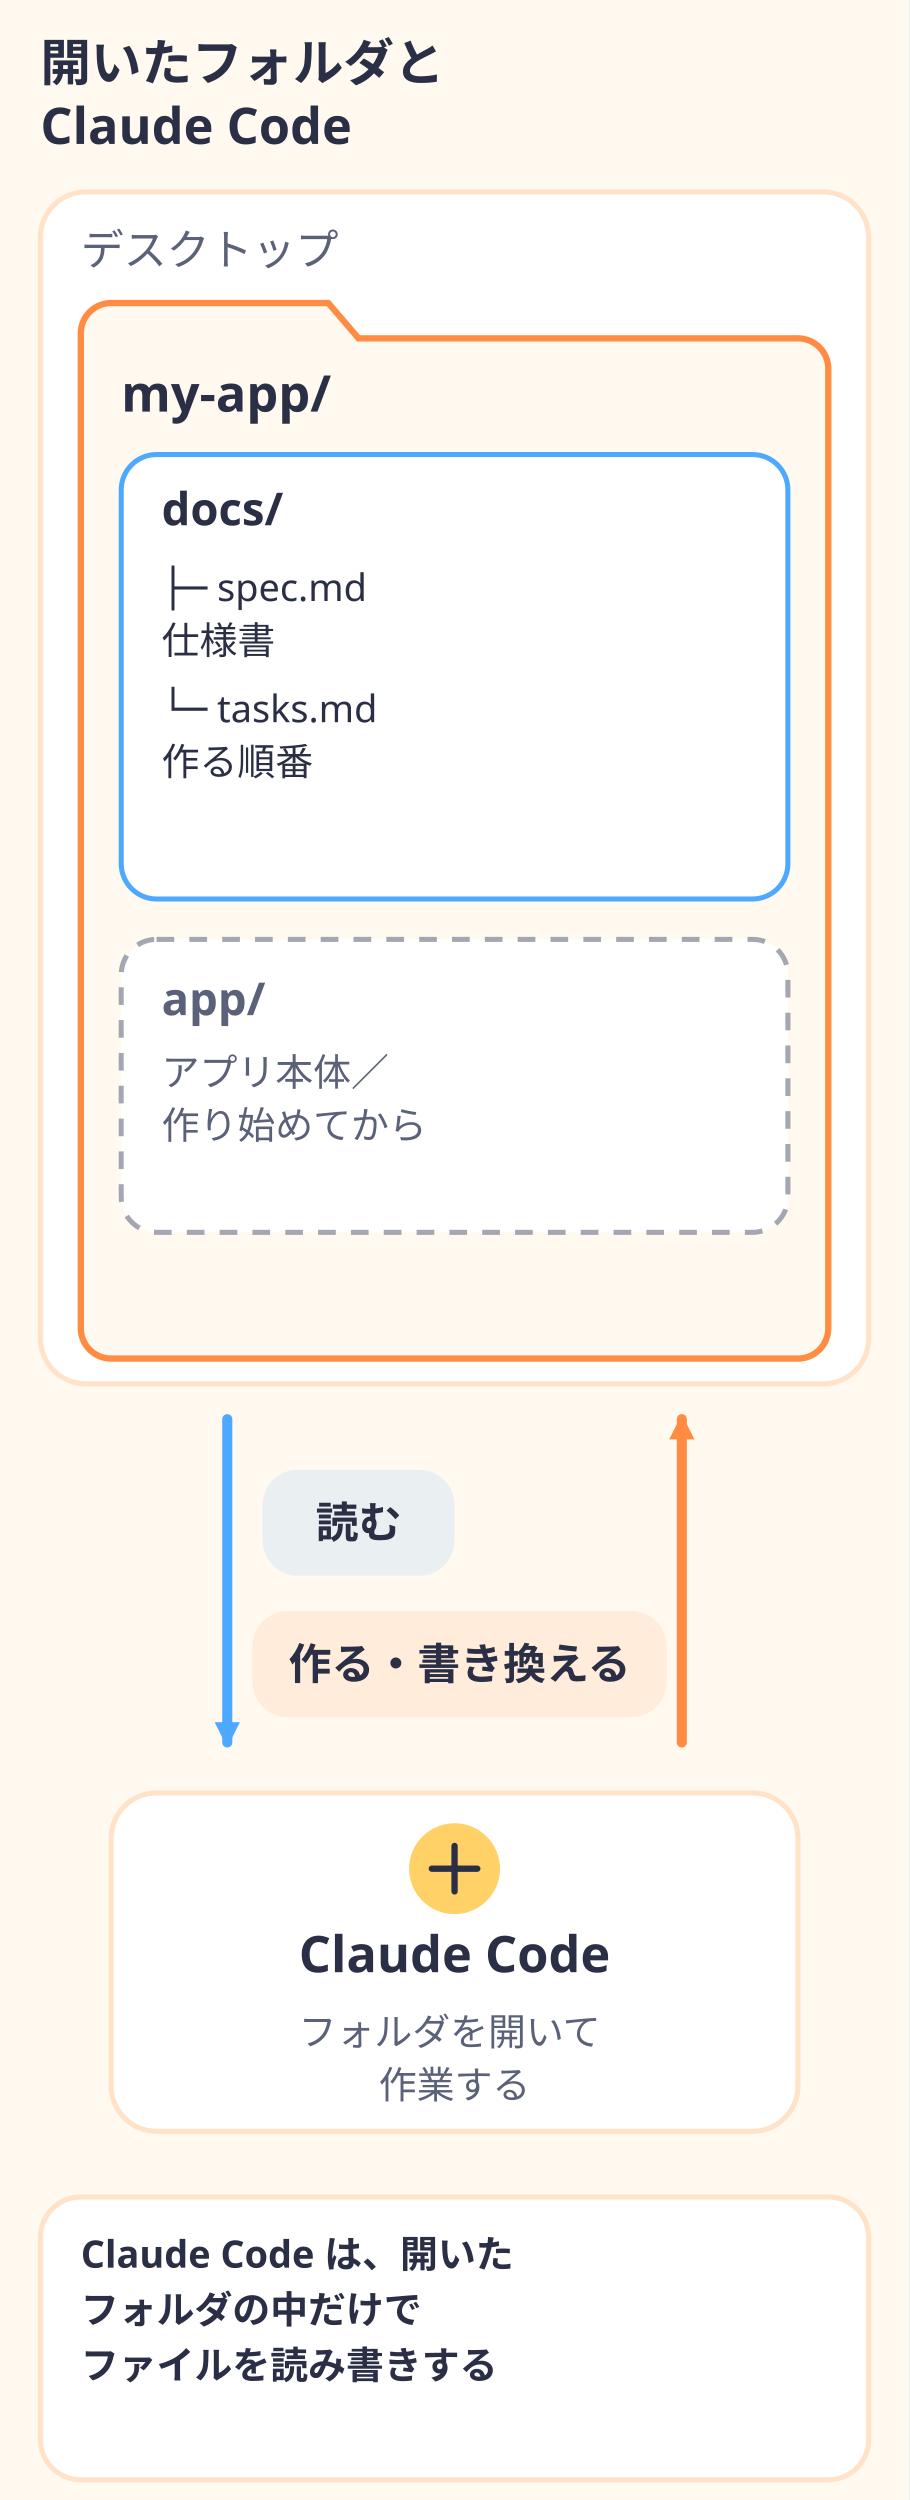
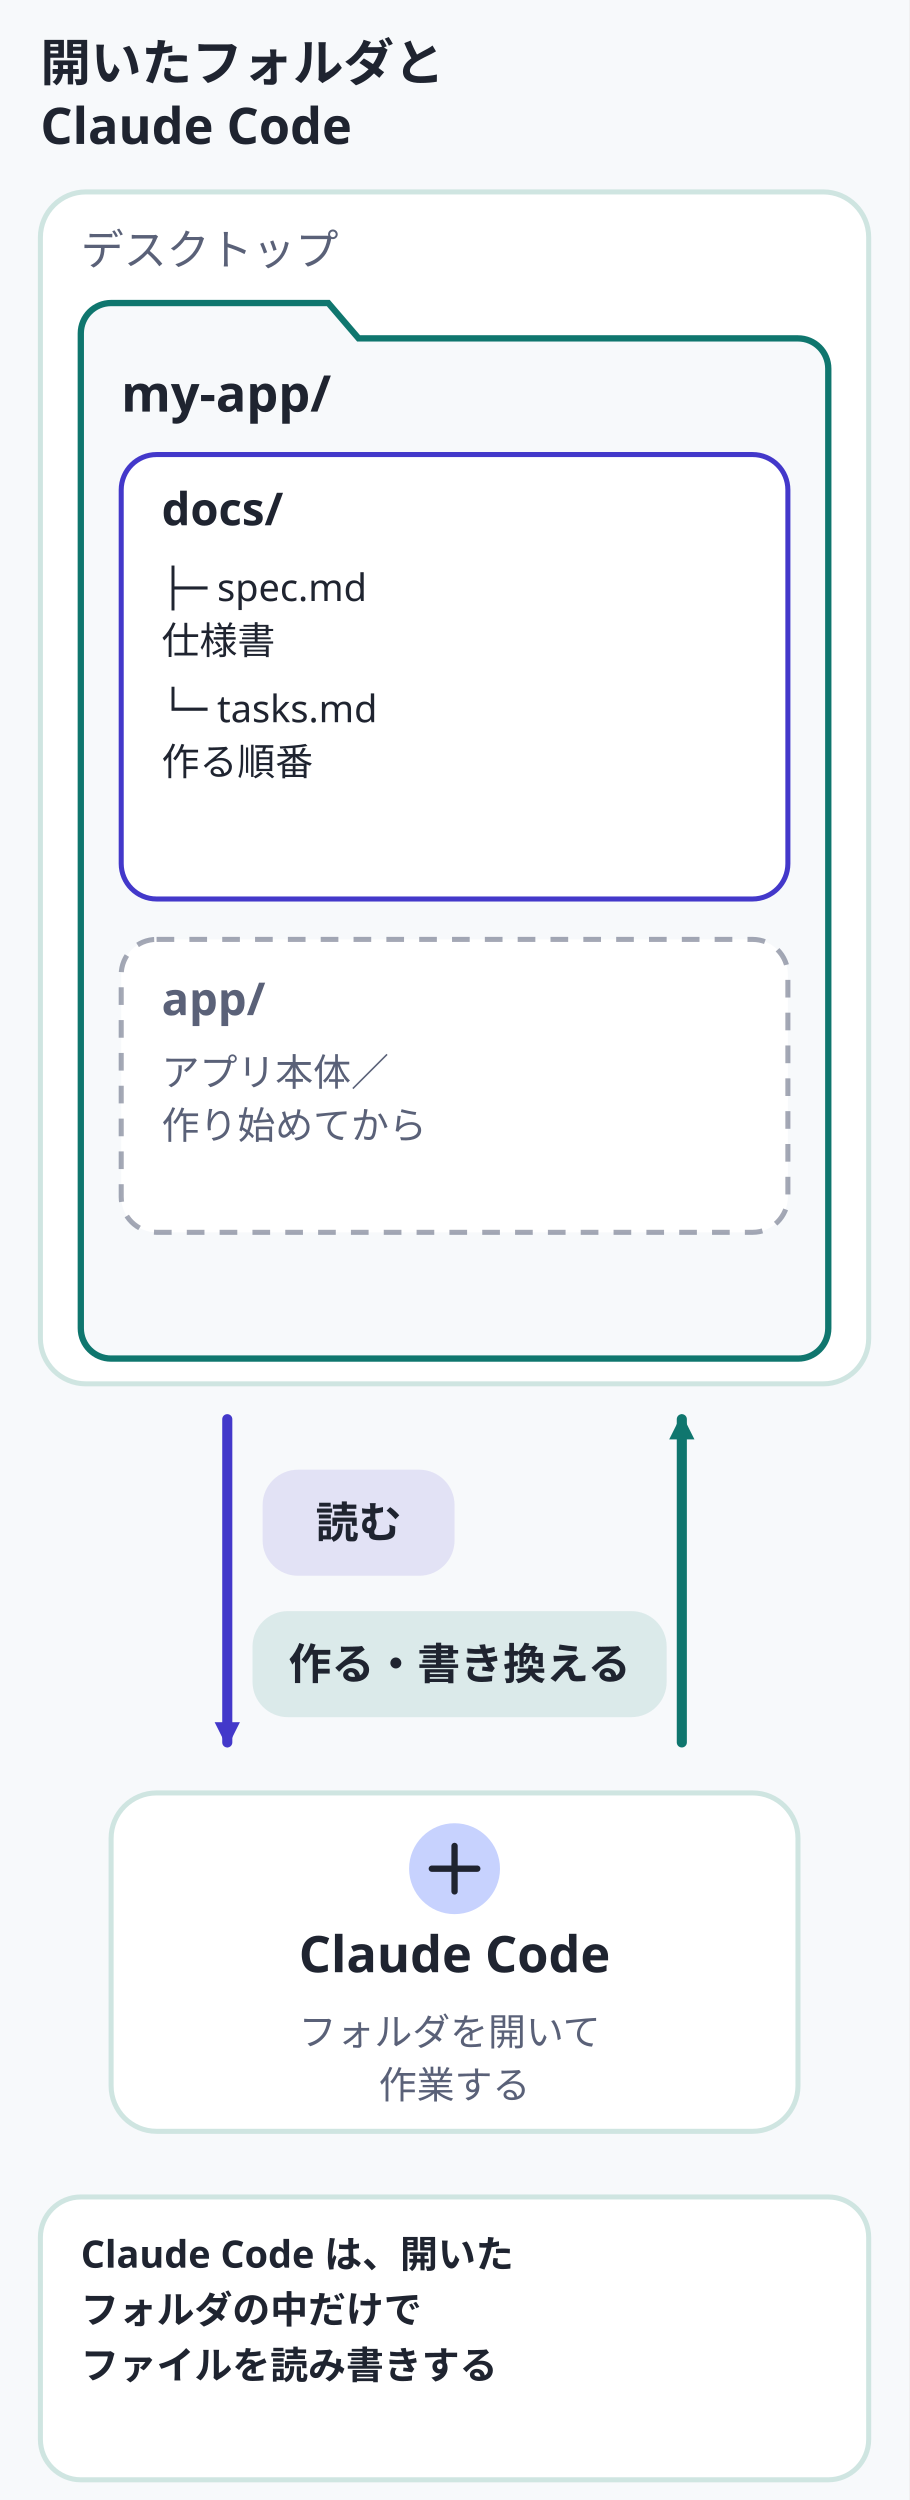
<svg xmlns="http://www.w3.org/2000/svg" viewBox="0 0 360 990" role="img" aria-labelledby="title desc">
  <defs>
    <marker id="blue-arrow" markerWidth="10" markerHeight="10" refX="8" refY="5" orient="auto" markerUnits="userSpaceOnUse" viewBox="0 0 10 10">
-       <path d="M0 0L10 5L0 10Z" fill="#4DA8FF" />
+       <path d="M0 0L10 5L0 10Z" fill="#4338CA" />
    </marker>
    <marker id="orange-arrow" markerWidth="10" markerHeight="10" refX="8" refY="5" orient="auto" markerUnits="userSpaceOnUse" viewBox="0 0 10 10">
-       <path d="M0 0L10 5L0 10Z" fill="#FF8C42" />
+       <path d="M0 0L10 5L0 10Z" fill="#0F766E" />
    </marker>
  </defs>
-   <rect width="360" height="990" fill="#FFF9F0" />
-   <g font-family="'Hiragino Kaku Gothic ProN','Hiragino Sans','Noto Sans JP',sans-serif" fill="#2A2F45">
-     <text x="16" y="32" font-size="20" fill="#2A2F45" font-weight="700" text-anchor="start">開いたフォルダと </text>
-     <text x="16" y="57" font-size="20" fill="#2A2F45" font-weight="700" text-anchor="start">Claude Code</text>
-     <rect x="16" y="76" width="328" height="472" rx="18" fill="#FFFFFF" stroke="#FFE2C7" stroke-width="2" />
+   <rect width="360" height="990" fill="#F7F9FB" />
+   <g font-family="'Hiragino Kaku Gothic ProN','Hiragino Sans','Noto Sans JP',sans-serif" fill="#1F2430">
+     <text x="16" y="32" font-size="20" fill="#1F2430" font-weight="700" text-anchor="start">開いたフォルダと </text>
+     <text x="16" y="57" font-size="20" fill="#1F2430" font-weight="700" text-anchor="start">Claude Code</text>
+     <rect x="16" y="76" width="328" height="472" rx="18" fill="#FFFFFF" stroke="#CFE5E1" stroke-width="2" />
    <text x="32" y="105" font-size="17" fill="#5A6178" font-weight="400" text-anchor="start">デスクトップ</text>
-     <path d="M48 120H130L142 134H316A12 12 0 0 1 328 146V526A12 12 0 0 1 316 538H44A12 12 0 0 1 32 526V132A12 12 0 0 1 44 120Z" fill="#FFF9F0" stroke="#FF8C42" stroke-width="2.5" />
-     <text x="48" y="163" font-size="20" fill="#2A2F45" font-weight="700" text-anchor="start">my-app/</text>
-     <rect x="48" y="180" width="264" height="176" rx="14" fill="#FFFFFF" stroke="#4DA8FF" stroke-width="2" />
-     <text x="64" y="208" font-size="18" fill="#2A2F45" font-weight="700" text-anchor="start">docs/</text>
-     <text font-size="15" fill="#2A2F45" font-weight="400" text-anchor="start">
+     <path d="M48 120H130L142 134H316A12 12 0 0 1 328 146V526A12 12 0 0 1 316 538H44A12 12 0 0 1 32 526V132A12 12 0 0 1 44 120Z" fill="#F7F9FB" stroke="#0F766E" stroke-width="2.5" />
+     <text x="48" y="163" font-size="20" fill="#1F2430" font-weight="700" text-anchor="start">my-app/</text>
+     <rect x="48" y="180" width="264" height="176" rx="14" fill="#FFFFFF" stroke="#4338CA" stroke-width="2" />
+     <text x="64" y="208" font-size="18" fill="#1F2430" font-weight="700" text-anchor="start">docs/</text>
+     <text font-size="15" fill="#1F2430" font-weight="400" text-anchor="start">
      <tspan x="64" y="238">├─ spec.md</tspan>
      <tspan x="64" y="259">仕様書</tspan>
    </text>
-     <text font-size="15" fill="#2A2F45" font-weight="400" text-anchor="start">
+     <text font-size="15" fill="#1F2430" font-weight="400" text-anchor="start">
      <tspan x="64" y="286">└─ tasks.md</tspan>
      <tspan x="64" y="307">作る順番</tspan>
    </text>
    <rect x="48" y="372" width="264" height="116" rx="14" fill="#FFFFFF" stroke="#5A6178" stroke-width="2" stroke-opacity="0.55" stroke-dasharray="7 6" />
    <text x="64" y="402" font-size="18" fill="#5A6178" font-weight="700" text-anchor="start">app/</text>
    <text font-size="15" fill="#5A6178" font-weight="400" text-anchor="start">
      <tspan x="64" y="430">アプリ本体／</tspan>
      <tspan x="64" y="451">作り始めてから</tspan>
    </text>
-     <rect x="44" y="710" width="272" height="134" rx="18" fill="#FFFFFF" stroke="#FFE2C7" stroke-width="2" />
-     <circle cx="180" cy="740" r="18" fill="#FFD166" />
-     <path d="M171 740H189M180 731V749" stroke="#2A2F45" stroke-width="2.5" stroke-linecap="round" />
-     <text x="180" y="781" font-size="20" fill="#2A2F45" font-weight="700" text-anchor="middle">Claude Code</text>
+     <rect x="44" y="710" width="272" height="134" rx="18" fill="#FFFFFF" stroke="#CFE5E1" stroke-width="2" />
+     <circle cx="180" cy="740" r="18" fill="#C7D2FE" />
+     <path d="M171 740H189M180 731V749" stroke="#1F2430" stroke-width="2.5" stroke-linecap="round" />
+     <text x="180" y="781" font-size="20" fill="#1F2430" font-weight="700" text-anchor="middle">Claude Code</text>
    <text font-size="15" fill="#5A6178" font-weight="400" text-anchor="middle">
      <tspan x="180" y="810">フォルダを開いて</tspan>
      <tspan x="180" y="831">作業する</tspan>
    </text>
-     <path d="M90 562V690" fill="none" stroke="#4DA8FF" stroke-width="4" stroke-linecap="round" marker-end="url(#blue-arrow)" />
-     <rect x="104" y="582" width="76" height="42" rx="14" fill="#4DA8FF" stroke="#4DA8FF" stroke-width="0" fill-opacity="0.12" />
-     <text x="142" y="609" font-size="17" fill="#2A2F45" font-weight="700" text-anchor="middle">読む</text>
-     <path d="M270 690V562" fill="none" stroke="#FF8C42" stroke-width="4" stroke-linecap="round" marker-end="url(#orange-arrow)" />
-     <rect x="100" y="638" width="164" height="42" rx="14" fill="#FF8C42" stroke="#FF8C42" stroke-width="0" fill-opacity="0.12" />
-     <text x="182" y="665" font-size="17" fill="#2A2F45" font-weight="700" text-anchor="middle">作る・書き換える</text>
-     <rect x="16" y="870" width="328" height="112" rx="16" fill="#FFFFFF" stroke="#FFE2C7" stroke-width="2" />
-     <text font-size="15" fill="#2A2F45" font-weight="700" text-anchor="start">
+     <path d="M90 562V690" fill="none" stroke="#4338CA" stroke-width="4" stroke-linecap="round" marker-end="url(#blue-arrow)" />
+     <rect x="104" y="582" width="76" height="42" rx="14" fill="#4338CA" stroke="#4338CA" stroke-width="0" fill-opacity="0.12" />
+     <text x="142" y="609" font-size="17" fill="#1F2430" font-weight="700" text-anchor="middle">読む</text>
+     <path d="M270 690V562" fill="none" stroke="#0F766E" stroke-width="4" stroke-linecap="round" marker-end="url(#orange-arrow)" />
+     <rect x="100" y="638" width="164" height="42" rx="14" fill="#0F766E" stroke="#0F766E" stroke-width="0" fill-opacity="0.12" />
+     <text x="182" y="665" font-size="17" fill="#1F2430" font-weight="700" text-anchor="middle">作る・書き換える</text>
+     <rect x="16" y="870" width="328" height="112" rx="16" fill="#FFFFFF" stroke="#CFE5E1" stroke-width="2" />
+     <text font-size="15" fill="#1F2430" font-weight="700" text-anchor="start">
      <tspan x="32" y="898">Claude Code は、開いた</tspan>
      <tspan x="32" y="920">フォルダの中だけで</tspan>
      <tspan x="32" y="942">ファイルを読み書きする</tspan>
    </text>
  </g>
</svg>
